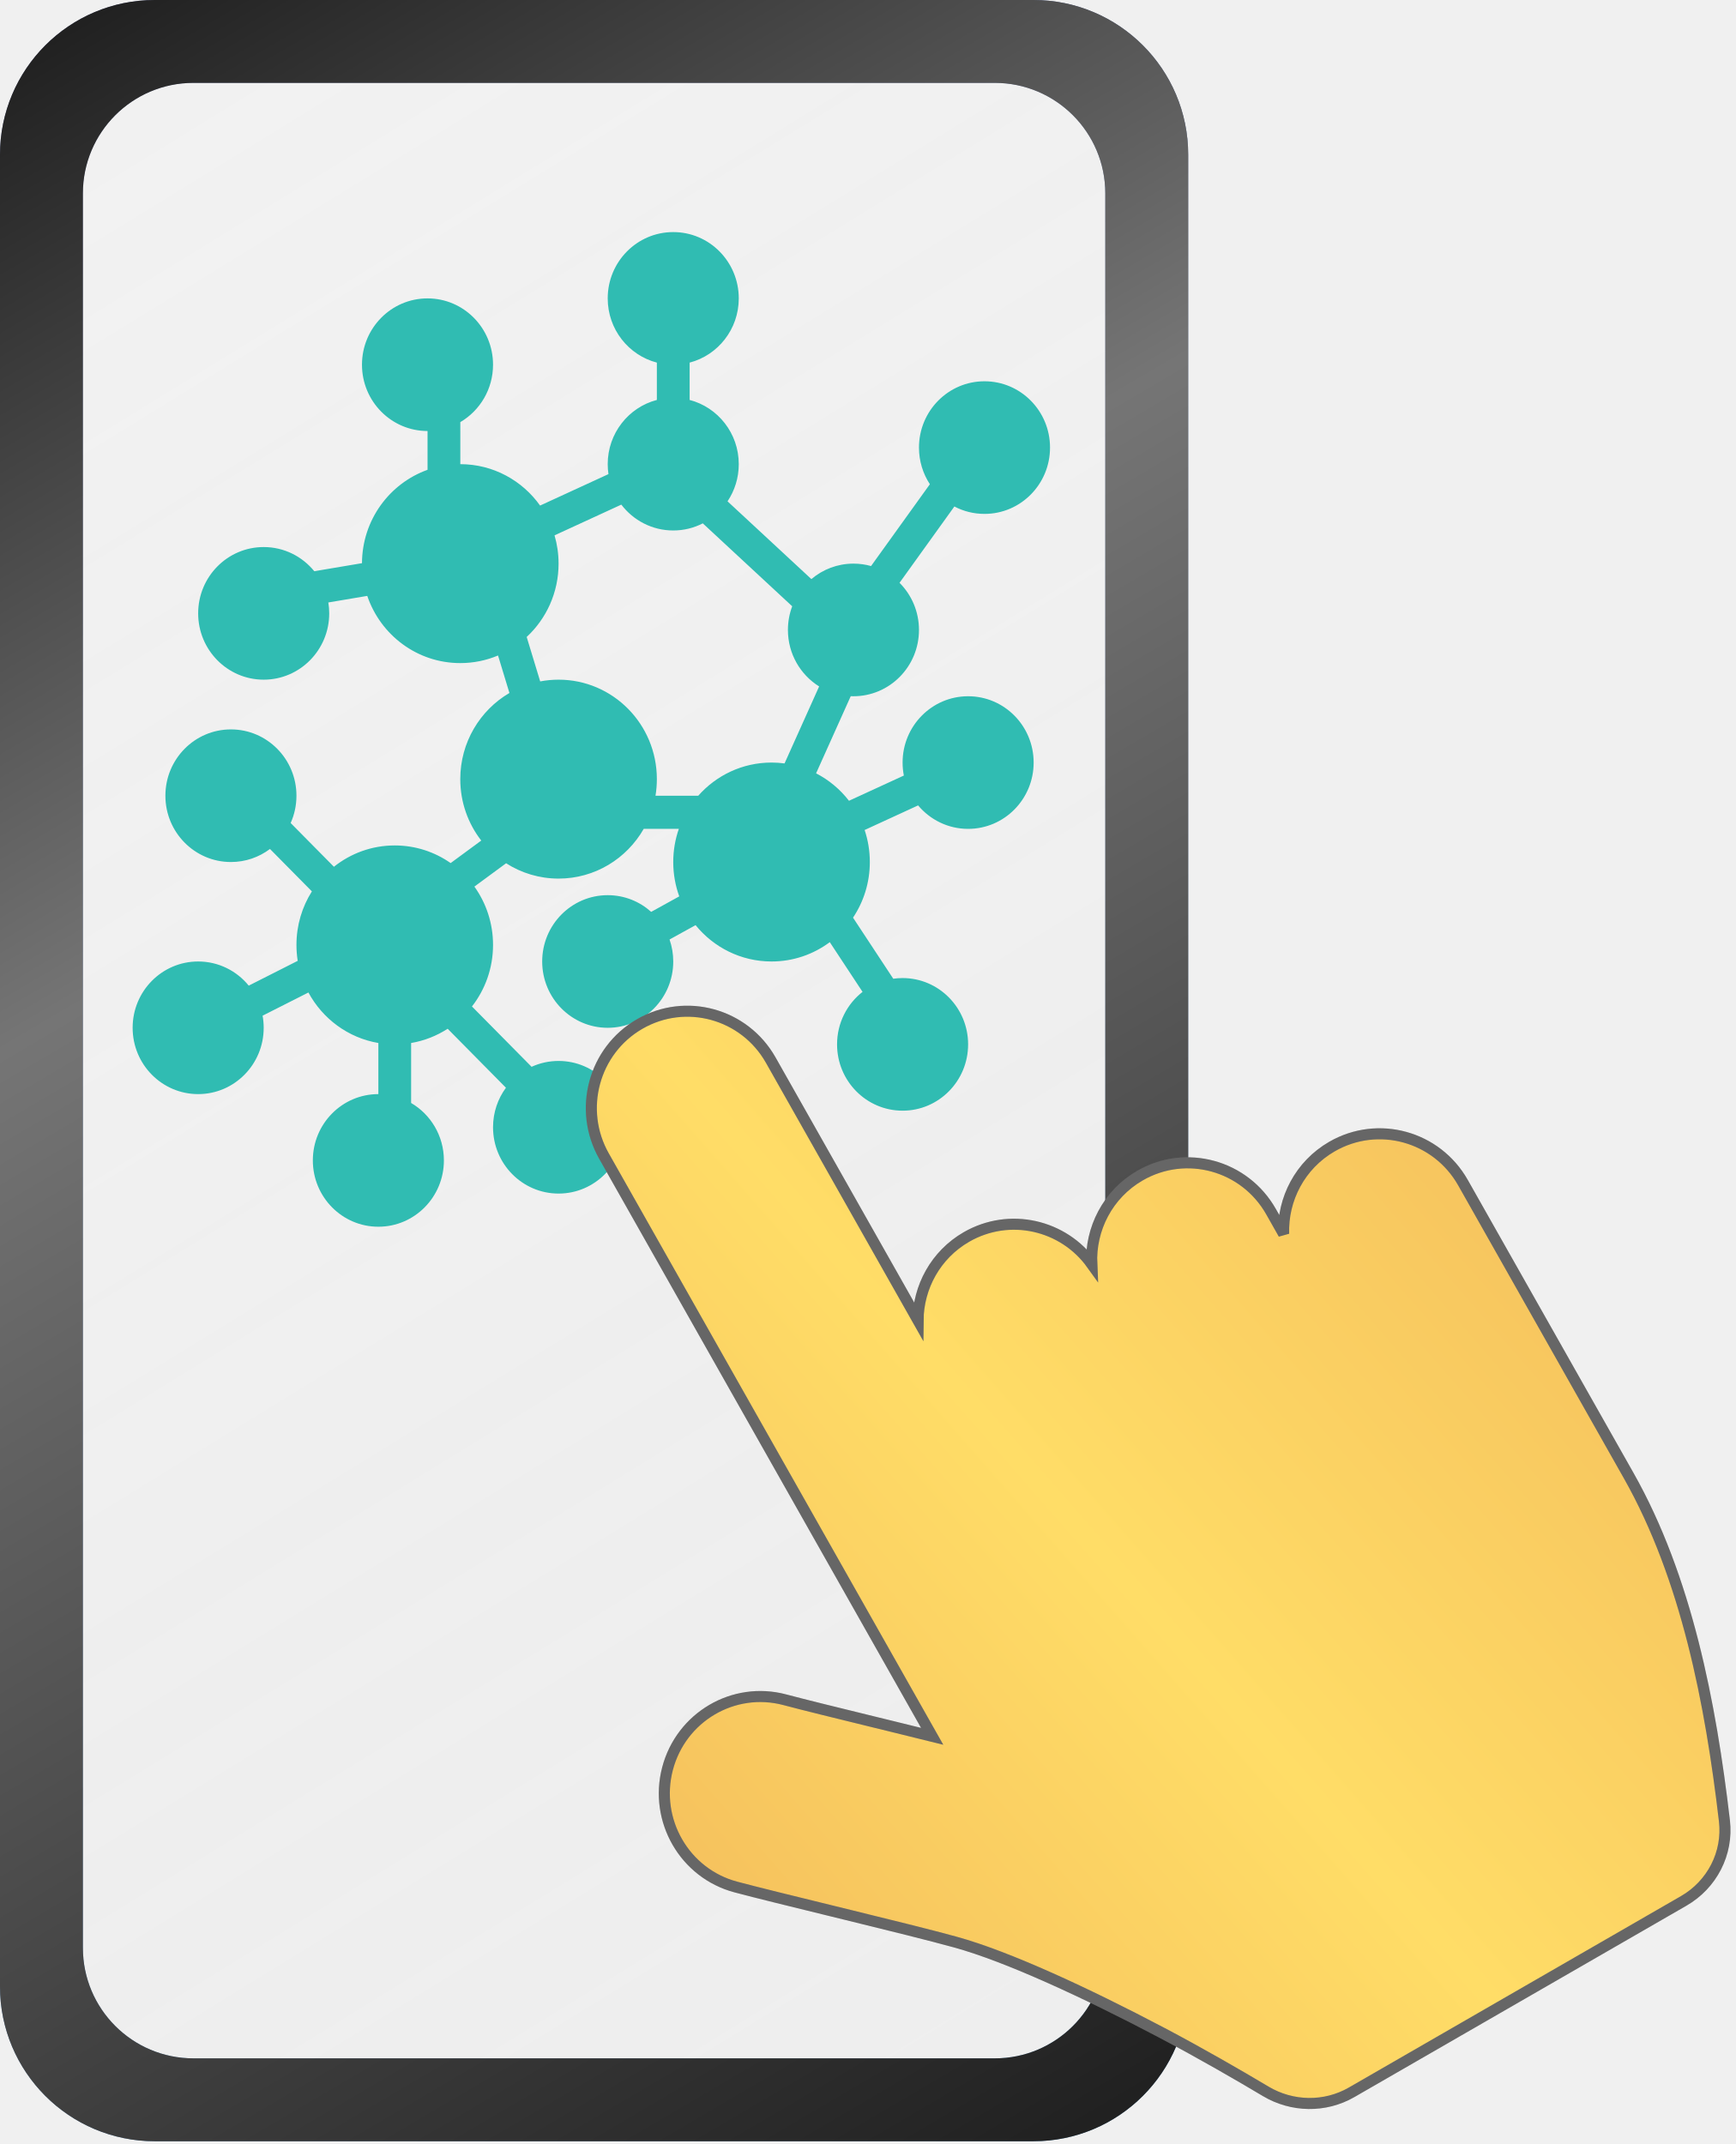
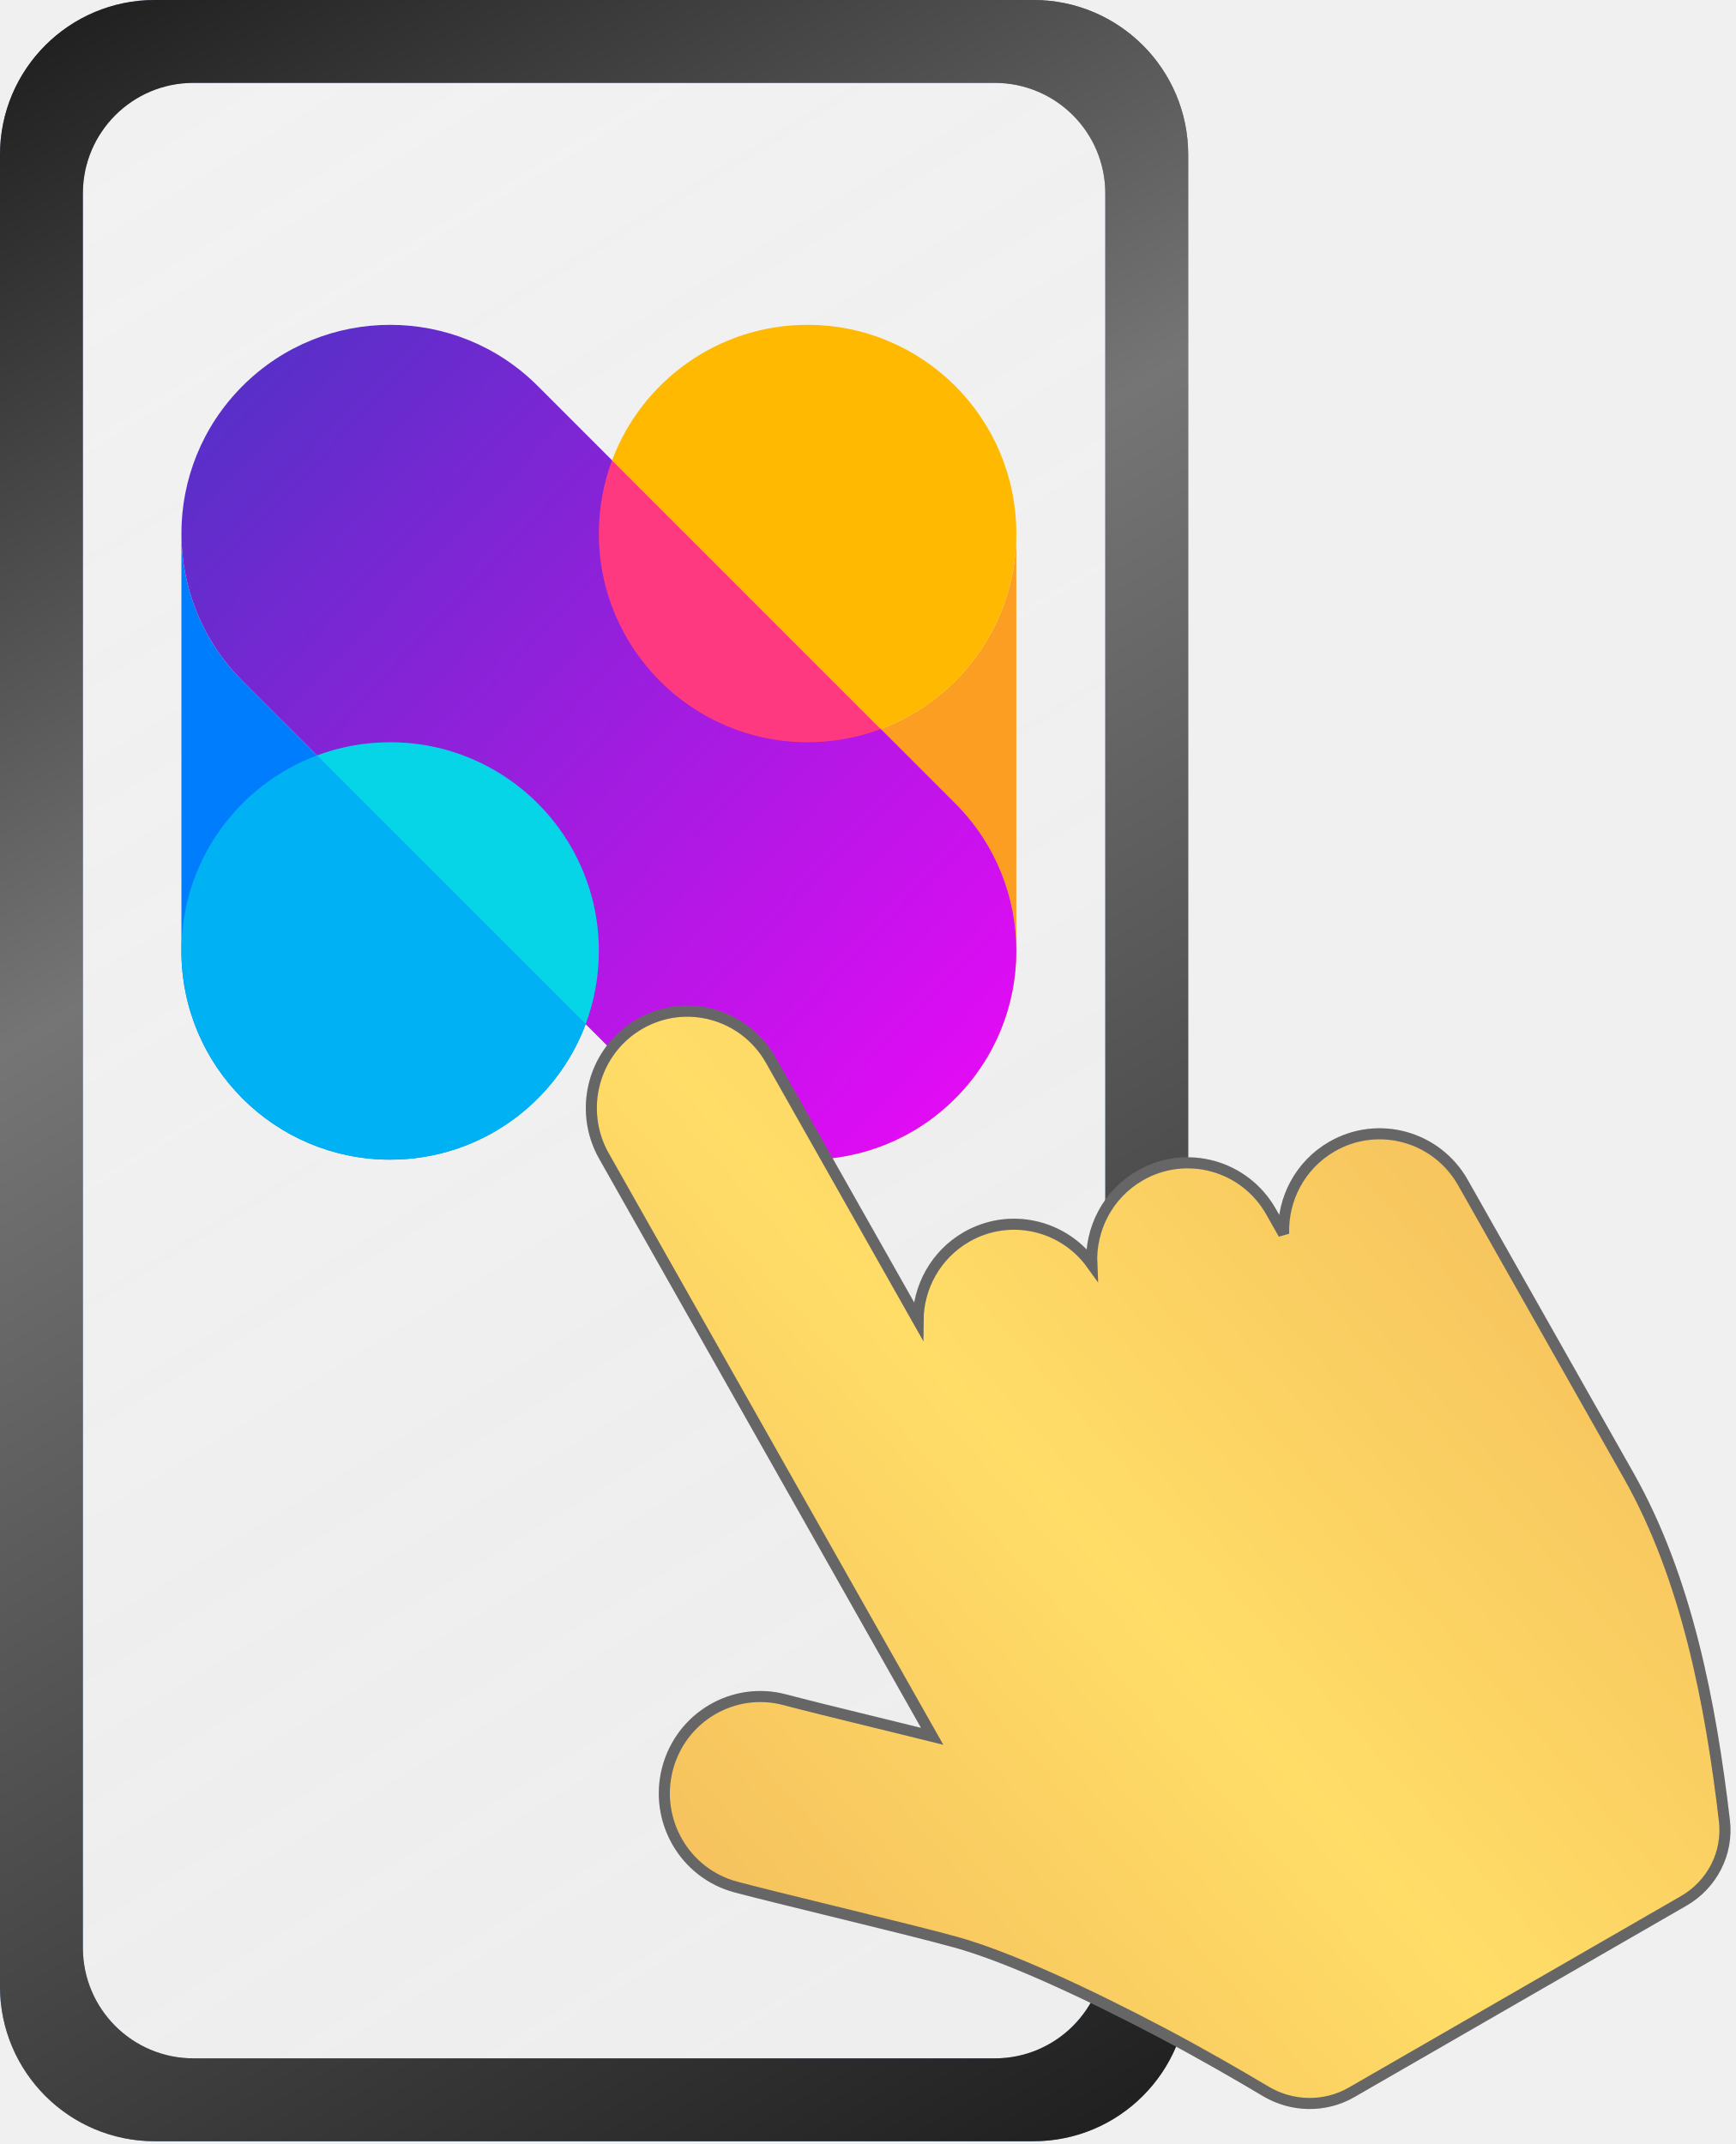
- <svg xmlns="http://www.w3.org/2000/svg" width="157" height="194" viewBox="0 0 157 194" fill="none">
-   <path fill-rule="evenodd" clip-rule="evenodd" d="M14 0C6.268 0 0 6.268 0 14V179.75C0 187.482 6.268 193.75 14 193.75H93.5C101.232 193.75 107.5 187.482 107.5 179.75V14C107.5 6.268 101.232 0 93.5 0H14ZM17.5 7.5C11.977 7.5 7.5 11.977 7.5 17.5V176.25C7.5 181.773 11.977 186.25 17.5 186.25H90C95.523 186.25 100 181.773 100 176.25V17.5C100 11.977 95.523 7.5 90 7.5H17.5Z" fill="url(#paint0_linear_2102_1419)" />
-   <path fill-rule="evenodd" clip-rule="evenodd" d="M14 0C6.268 0 0 6.268 0 14V179.75C0 187.482 6.268 193.75 14 193.75H93.5C101.232 193.75 107.5 187.482 107.5 179.75V14C107.5 6.268 101.232 0 93.5 0H14ZM17.5 7.5C11.977 7.5 7.5 11.977 7.5 17.5V176.25C7.5 181.773 11.977 186.25 17.5 186.25H90C95.523 186.25 100 181.773 100 176.25V17.5C100 11.977 95.523 7.5 90 7.5H17.5Z" fill="url(#paint1_linear_2102_1419)" />
-   <rect x="7.5" y="7.5" width="92.5" height="178.75" rx="10" fill="url(#paint2_linear_2102_1419)" />
-   <path fill-rule="evenodd" clip-rule="evenodd" d="M66.839 27C66.839 29.796 64.95 32.145 62.393 32.811V36.189C64.95 36.855 66.839 39.204 66.839 42C66.839 43.246 66.464 44.403 65.822 45.362L73.408 52.399C74.438 51.526 75.766 51 77.214 51C77.766 51 78.301 51.076 78.808 51.219L84.129 43.815C83.506 42.865 83.143 41.725 83.143 40.5C83.143 37.186 85.797 34.5 89.071 34.5C92.346 34.5 95 37.186 95 40.5C95 43.814 92.346 46.5 89.071 46.5C88.089 46.5 87.162 46.258 86.346 45.83L81.384 52.735C82.47 53.823 83.143 55.332 83.143 57C83.143 60.314 80.489 63 77.214 63C77.132 63 77.051 62.998 76.969 62.995L73.834 69.975C74.998 70.575 76.013 71.426 76.811 72.458L81.774 70.175C81.7 69.795 81.661 69.402 81.661 69C81.661 65.686 84.315 63 87.589 63C90.864 63 93.518 65.686 93.518 69C93.518 72.314 90.864 75 87.589 75C85.775 75 84.152 74.176 83.064 72.877L78.226 75.103C78.531 76.012 78.696 76.986 78.696 78C78.696 79.865 78.136 81.597 77.176 83.034L80.817 88.56C81.092 88.521 81.374 88.5 81.661 88.5C84.935 88.5 87.589 91.186 87.589 94.5C87.589 97.814 84.935 100.5 81.661 100.5C78.386 100.5 75.732 97.814 75.732 94.5C75.732 92.567 76.635 90.848 78.038 89.75L75.073 85.25C73.599 86.35 71.776 87 69.804 87C67.035 87 64.561 85.719 62.931 83.711L60.577 85.011C60.793 85.633 60.911 86.303 60.911 87C60.911 90.314 58.256 93 54.982 93C51.708 93 49.054 90.314 49.054 87C49.054 83.686 51.708 81 54.982 81C56.491 81 57.869 81.571 58.915 82.511L61.455 81.108C61.103 80.14 60.911 79.093 60.911 78C60.911 76.948 61.089 75.938 61.417 75H58.239C56.701 77.69 53.827 79.5 50.536 79.5C48.791 79.5 47.163 78.991 45.789 78.112L42.92 80.224C43.981 81.707 44.607 83.529 44.607 85.5C44.607 87.603 43.894 89.538 42.7 91.07L48.095 96.53C48.84 96.19 49.666 96 50.536 96C53.81 96 56.464 98.686 56.464 102C56.464 105.314 53.81 108 50.536 108C47.261 108 44.607 105.314 44.607 102C44.607 100.66 45.041 99.423 45.775 98.424L40.501 93.087C39.515 93.725 38.396 94.172 37.196 94.376V99.803C38.968 100.84 40.161 102.779 40.161 105C40.161 108.314 37.506 111 34.232 111C30.958 111 28.304 108.314 28.304 105C28.304 101.686 30.958 99 34.232 99V94.376C31.498 93.911 29.186 92.184 27.904 89.806L23.759 91.904C23.823 92.259 23.857 92.626 23.857 93C23.857 96.314 21.203 99 17.929 99C14.654 99 12 96.314 12 93C12 89.686 14.654 87 17.929 87C19.771 87 21.417 87.85 22.504 89.185L26.935 86.942C26.86 86.473 26.821 85.991 26.821 85.5C26.821 83.717 27.334 82.055 28.218 80.656L24.426 76.819C23.439 77.561 22.217 78 20.893 78C17.619 78 14.964 75.314 14.964 72C14.964 68.686 17.619 66 20.893 66C24.167 66 26.821 68.686 26.821 72C26.821 72.88 26.634 73.716 26.297 74.47L30.211 78.43C31.725 77.221 33.636 76.5 35.714 76.5C37.593 76.5 39.336 77.09 40.771 78.096L43.541 76.058C42.352 74.528 41.643 72.597 41.643 70.5C41.643 67.168 43.431 64.26 46.09 62.704L45.059 59.312C44.007 59.755 42.853 60 41.643 60C37.741 60 34.426 57.457 33.228 53.919L29.706 54.514C29.758 54.834 29.786 55.164 29.786 55.5C29.786 58.814 27.131 61.5 23.857 61.5C20.583 61.5 17.929 58.814 17.929 55.5C17.929 52.186 20.583 49.5 23.857 49.5C25.7 49.5 27.347 50.351 28.434 51.687L32.75 50.959C32.767 47.056 35.239 43.741 38.682 42.511V39L38.679 39C35.404 39 32.75 36.314 32.75 33C32.75 29.686 35.404 27 38.679 27C41.953 27 44.607 29.686 44.607 33C44.607 35.219 43.417 37.157 41.647 38.195L41.647 42C44.619 42.001 47.25 43.478 48.864 45.746L55.049 42.901C55.005 42.607 54.982 42.306 54.982 42C54.982 39.204 56.871 36.855 59.429 36.189V32.811C56.871 32.145 54.982 29.796 54.982 27C54.982 23.686 57.636 21 60.911 21C64.185 21 66.839 23.686 66.839 27ZM50.536 61.5C49.968 61.5 49.412 61.554 48.873 61.657L47.651 57.636C49.424 55.99 50.536 53.627 50.536 51C50.536 50.111 50.408 49.252 50.171 48.441L56.213 45.661C57.297 47.084 58.998 48 60.911 48C61.873 48 62.782 47.768 63.585 47.356L71.674 54.86C71.423 55.525 71.286 56.246 71.286 57C71.286 59.162 72.415 61.056 74.11 62.112L70.981 69.078C70.596 69.027 70.203 69 69.804 69C67.17 69 64.803 70.159 63.175 72H59.306C59.386 71.512 59.429 71.011 59.429 70.5C59.429 65.529 55.447 61.5 50.536 61.5Z" fill="#30BCB2" />
-   <path d="M69.731 95.921C67.354 91.719 62.048 90.253 57.879 92.655C53.713 95.055 52.268 100.406 54.643 104.605L84.337 157.11C83.115 156.807 81.857 156.498 80.624 156.195L79.205 155.848C75.821 155.019 72.767 154.271 71.005 153.802C66.362 152.567 61.612 155.366 60.392 160.043C59.171 164.718 61.935 169.512 66.576 170.747C68.52 171.264 71.77 172.06 75.098 172.875L75.103 172.876L76.522 173.224C80.433 174.182 84.227 175.12 86.451 175.734C91.169 177.035 98.323 180.352 105.105 183.928C108.667 185.807 112.079 187.783 114.515 189.235C116.896 190.654 119.869 190.715 122.279 189.326L152.337 172C154.887 170.53 156.36 167.698 156.016 164.763C154.77 154.116 152.588 142.776 147.351 133.516L132.361 107.012C129.984 102.809 124.678 101.344 120.51 103.746C117.613 105.415 116.032 108.51 116.135 111.652L114.997 109.639C112.62 105.437 107.314 103.971 103.146 106.373C100.215 108.062 98.63 111.21 98.776 114.391C96.21 110.815 91.328 109.688 87.438 111.929C84.648 113.537 83.079 116.467 83.059 119.488L69.731 95.921Z" fill="url(#paint3_linear_2102_1419)" />
-   <path d="M69.731 95.921C67.354 91.719 62.048 90.253 57.879 92.655C53.713 95.055 52.268 100.406 54.643 104.605L84.337 157.11C83.115 156.807 81.857 156.498 80.624 156.195L79.205 155.848C75.821 155.019 72.767 154.271 71.005 153.802C66.362 152.567 61.612 155.366 60.392 160.043C59.171 164.718 61.935 169.512 66.576 170.747C68.52 171.264 71.77 172.06 75.098 172.875L75.103 172.876L76.522 173.224C80.433 174.182 84.227 175.12 86.451 175.734C91.169 177.035 98.323 180.352 105.105 183.928C108.667 185.807 112.079 187.783 114.515 189.235C116.896 190.654 119.869 190.715 122.279 189.326L152.337 172C154.887 170.53 156.36 167.698 156.016 164.763C154.77 154.116 152.588 142.776 147.351 133.516L132.361 107.012C129.984 102.809 124.678 101.344 120.51 103.746C117.613 105.415 116.032 108.51 116.135 111.652L114.997 109.639C112.62 105.437 107.314 103.971 103.146 106.373C100.215 108.062 98.63 111.21 98.776 114.391C96.21 110.815 91.328 109.688 87.438 111.929C84.648 113.537 83.079 116.467 83.059 119.488L69.731 95.921Z" stroke="#808080" />
-   <path d="M69.731 95.921C67.354 91.719 62.048 90.253 57.879 92.655C53.713 95.055 52.268 100.406 54.643 104.605L84.337 157.11C83.115 156.807 81.857 156.498 80.624 156.195L79.205 155.848C75.821 155.019 72.767 154.271 71.005 153.802C66.362 152.567 61.612 155.366 60.392 160.043C59.171 164.718 61.935 169.512 66.576 170.747C68.52 171.264 71.77 172.06 75.098 172.875L75.103 172.876L76.522 173.224C80.433 174.182 84.227 175.12 86.451 175.734C91.169 177.035 98.323 180.352 105.105 183.928C108.667 185.807 112.079 187.783 114.515 189.235C116.896 190.654 119.869 190.715 122.279 189.326L152.337 172C154.887 170.53 156.36 167.698 156.016 164.763C154.77 154.116 152.588 142.776 147.351 133.516L132.361 107.012C129.984 102.809 124.678 101.344 120.51 103.746C117.613 105.415 116.032 108.51 116.135 111.652L114.997 109.639C112.62 105.437 107.314 103.971 103.146 106.373C100.215 108.062 98.63 111.21 98.776 114.391C96.21 110.815 91.328 109.688 87.438 111.929C84.648 113.537 83.079 116.467 83.059 119.488L69.731 95.921Z" stroke="black" stroke-opacity="0.2" />
-   <defs>
+ <svg xmlns="http://www.w3.org/2000/svg" width="157" height="194" viewBox="0 0 157 194" fill="none" version="1.1" id="svg156">
+   <path fill-rule="evenodd" clip-rule="evenodd" d="M14 0C6.268 0 0 6.268 0 14V179.75C0 187.482 6.268 193.75 14 193.75H93.5C101.232 193.75 107.5 187.482 107.5 179.75V14C107.5 6.268 101.232 0 93.5 0H14ZM17.5 7.5C11.977 7.5 7.5 11.977 7.5 17.5V176.25C7.5 181.773 11.977 186.25 17.5 186.25H90C95.523 186.25 100 181.773 100 176.25V17.5C100 11.977 95.523 7.5 90 7.5H17.5Z" fill="url(#paint0_linear_2102_1419)" id="path78" />
+   <path fill-rule="evenodd" clip-rule="evenodd" d="M14 0C6.268 0 0 6.268 0 14V179.75C0 187.482 6.268 193.75 14 193.75H93.5C101.232 193.75 107.5 187.482 107.5 179.75V14C107.5 6.268 101.232 0 93.5 0H14ZM17.5 7.5C11.977 7.5 7.5 11.977 7.5 17.5V176.25C7.5 181.773 11.977 186.25 17.5 186.25H90C95.523 186.25 100 181.773 100 176.25V17.5C100 11.977 95.523 7.5 90 7.5H17.5Z" fill="url(#paint1_linear_2102_1419)" id="path80" />
+   <rect x="7.5" y="7.5" width="92.5" height="178.75" rx="10" fill="url(#paint2_linear_2102_1419)" id="rect82" />
+   <g id="g277" transform="translate(-189.1844,-10.66312)">
+     <path d="M 242.17,103.336 211.129,72.294 c -3.687,-3.687 -5.531,-8.52 -5.531,-13.353 0,-2.46 0.478,-4.92 1.433,-7.228 -0.923,2.227 -1.433,4.668 -1.433,7.228 v 37.768 c 0,10.43 8.455,18.884 18.884,18.884 8.098,0 15.005,-5.097 17.688,-12.257 z" fill="#007dfc" id="path100" style="stroke-width:0.564" />
+     <path d="m 243.366,58.941 v 37.768 c 0,10.43 8.454,18.884 18.884,18.884 10.43,0 18.884,-8.454 18.884,-18.884 V 58.941 c 0,10.429 -8.454,18.884 -18.884,18.884 -10.43,0 -18.884,-8.455 -18.884,-18.884 z" fill="#fc9e22" id="path102" style="stroke-width:0.564" />
+     <path fill-rule="evenodd" clip-rule="evenodd" d="m 211.129,45.588 c 7.375,-7.375 19.332,-7.375 26.706,0 l 37.768,37.768 c 7.375,7.375 7.375,19.332 0,26.706 -7.374,7.375 -19.332,7.375 -26.706,0 L 211.129,72.294 c -7.375,-7.375 -7.375,-19.331 0,-26.706 z" fill="url(#paint0_linear_2_386)" id="path104" style="fill:url(#paint0_linear_2_386);stroke-width:0.564" />
+     <path d="M 242.17,103.336 217.855,79.02 c 2.062,-0.773 4.295,-1.195 6.627,-1.195 10.429,0 18.884,8.455 18.884,18.884 0,2.331 -0.423,4.565 -1.196,6.627 z" fill="#06d4e7" id="path106" style="stroke-width:0.564" />
+     <path d="m 244.561,52.314 24.315,24.315 c -2.062,0.773 -4.295,1.195 -6.627,1.195 -10.43,0 -18.884,-8.455 -18.884,-18.884 0,-2.332 0.423,-4.565 1.196,-6.627 z" fill="#ff397f" id="path108" style="stroke-width:0.564" />
+     <path d="m 268.877,76.629 c 7.16,-2.684 12.257,-9.591 12.257,-17.689 0,-10.429 -8.454,-18.884 -18.884,-18.884 -8.098,0 -15.005,5.097 -17.688,12.257 z" fill="#ffb900" id="path110" style="stroke-width:0.564" />
+     <path d="m 217.855,79.02 c -7.161,2.684 -12.257,9.591 -12.257,17.689 0,10.43 8.455,18.884 18.884,18.884 8.098,0 15.005,-5.097 17.688,-12.257 z" fill="#00b1f4" id="path112" style="stroke-width:0.564" />
+   </g>
+   <path d="M69.731 95.921C67.354 91.719 62.048 90.253 57.879 92.655C53.713 95.055 52.268 100.406 54.643 104.605L84.337 157.11C83.115 156.807 81.857 156.498 80.624 156.195L79.205 155.848C75.821 155.019 72.767 154.271 71.005 153.802C66.362 152.567 61.612 155.366 60.392 160.043C59.171 164.718 61.935 169.512 66.576 170.747C68.52 171.264 71.77 172.06 75.098 172.875L75.103 172.876L76.522 173.224C80.433 174.182 84.227 175.12 86.451 175.734C91.169 177.035 98.323 180.352 105.105 183.928C108.667 185.807 112.079 187.783 114.515 189.235C116.896 190.654 119.869 190.715 122.279 189.326L152.337 172C154.887 170.53 156.36 167.698 156.016 164.763C154.77 154.116 152.588 142.776 147.351 133.516L132.361 107.012C129.984 102.809 124.678 101.344 120.51 103.746C117.613 105.415 116.032 108.51 116.135 111.652L114.997 109.639C112.62 105.437 107.314 103.971 103.146 106.373C100.215 108.062 98.63 111.21 98.776 114.391C96.21 110.815 91.328 109.688 87.438 111.929C84.648 113.537 83.079 116.467 83.059 119.488L69.731 95.921Z" fill="url(#paint3_linear_2102_1419)" id="path116" />
+   <path d="M69.731 95.921C67.354 91.719 62.048 90.253 57.879 92.655C53.713 95.055 52.268 100.406 54.643 104.605L84.337 157.11C83.115 156.807 81.857 156.498 80.624 156.195L79.205 155.848C75.821 155.019 72.767 154.271 71.005 153.802C66.362 152.567 61.612 155.366 60.392 160.043C59.171 164.718 61.935 169.512 66.576 170.747C68.52 171.264 71.77 172.06 75.098 172.875L75.103 172.876L76.522 173.224C80.433 174.182 84.227 175.12 86.451 175.734C91.169 177.035 98.323 180.352 105.105 183.928C108.667 185.807 112.079 187.783 114.515 189.235C116.896 190.654 119.869 190.715 122.279 189.326L152.337 172C154.887 170.53 156.36 167.698 156.016 164.763C154.77 154.116 152.588 142.776 147.351 133.516L132.361 107.012C129.984 102.809 124.678 101.344 120.51 103.746C117.613 105.415 116.032 108.51 116.135 111.652L114.997 109.639C112.62 105.437 107.314 103.971 103.146 106.373C100.215 108.062 98.63 111.21 98.776 114.391C96.21 110.815 91.328 109.688 87.438 111.929C84.648 113.537 83.079 116.467 83.059 119.488L69.731 95.921Z" stroke="#808080" id="path118" />
+   <path d="M69.731 95.921C67.354 91.719 62.048 90.253 57.879 92.655C53.713 95.055 52.268 100.406 54.643 104.605L84.337 157.11C83.115 156.807 81.857 156.498 80.624 156.195L79.205 155.848C75.821 155.019 72.767 154.271 71.005 153.802C66.362 152.567 61.612 155.366 60.392 160.043C59.171 164.718 61.935 169.512 66.576 170.747C68.52 171.264 71.77 172.06 75.098 172.875L75.103 172.876L76.522 173.224C80.433 174.182 84.227 175.12 86.451 175.734C91.169 177.035 98.323 180.352 105.105 183.928C108.667 185.807 112.079 187.783 114.515 189.235C116.896 190.654 119.869 190.715 122.279 189.326L152.337 172C154.887 170.53 156.36 167.698 156.016 164.763C154.77 154.116 152.588 142.776 147.351 133.516L132.361 107.012C129.984 102.809 124.678 101.344 120.51 103.746C117.613 105.415 116.032 108.51 116.135 111.652L114.997 109.639C112.62 105.437 107.314 103.971 103.146 106.373C100.215 108.062 98.63 111.21 98.776 114.391C96.21 110.815 91.328 109.688 87.438 111.929C84.648 113.537 83.079 116.467 83.059 119.488L69.731 95.921Z" stroke="black" stroke-opacity="0.2" id="path120" />
+   <defs id="defs154">
+     <linearGradient id="paint0_linear_2_386" x1="72.345" y1="6.53" x2="199.31" y2="127.8" gradientUnits="userSpaceOnUse" gradientTransform="matrix(0.5637034,0,0,0.5637034,166.1383,39.77488)">
+       <stop stop-color="#5231C6" id="stop122" />
+       <stop offset="1" stop-color="#E60AF6" id="stop124" />
+     </linearGradient>
+     <clipPath id="clip0_2_386">
+       <rect width="271" height="211" fill="white" id="rect127" />
+     </clipPath>
    <linearGradient id="paint0_linear_2102_1419" x1="6.25" y1="6.875" x2="104.375" y2="198.125" gradientUnits="userSpaceOnUse">
-       <stop stop-color="#666D97" />
-       <stop offset="1" stop-color="#5992BD" />
+       <stop stop-color="#666D97" id="stop130" />
+       <stop offset="1" stop-color="#5992BD" id="stop132" />
    </linearGradient>
    <linearGradient id="paint1_linear_2102_1419" x1="0" y1="0" x2="114" y2="194" gradientUnits="userSpaceOnUse">
-       <stop stop-color="#1B1B1B" />
-       <stop offset="0.365" stop-color="#757575" />
-       <stop offset="1" stop-color="#1B1B1B" />
+       <stop stop-color="#1B1B1B" id="stop135" />
+       <stop offset="0.365" stop-color="#757575" id="stop137" />
+       <stop offset="1" stop-color="#1B1B1B" id="stop139" />
    </linearGradient>
    <linearGradient id="paint2_linear_2102_1419" x1="3" y1="20" x2="105" y2="186" gradientUnits="userSpaceOnUse">
-       <stop stop-color="#F8F8F8" stop-opacity="0.21" />
-       <stop offset="1" stop-color="#E0E0E0" stop-opacity="0.13" />
+       <stop stop-color="#F8F8F8" stop-opacity="0.21" id="stop142" />
+       <stop offset="1" stop-color="#E0E0E0" stop-opacity="0.13" id="stop144" />
    </linearGradient>
    <linearGradient id="paint3_linear_2102_1419" x1="217.2" y1="102.292" x2="56.141" y2="243.474" gradientUnits="userSpaceOnUse">
-       <stop stop-color="#EBA352" />
-       <stop offset="0.531" stop-color="#FFDD67" />
-       <stop offset="1" stop-color="#EBA352" />
+       <stop stop-color="#EBA352" id="stop147" />
+       <stop offset="0.531" stop-color="#FFDD67" id="stop149" />
+       <stop offset="1" stop-color="#EBA352" id="stop151" />
    </linearGradient>
  </defs>
</svg>
